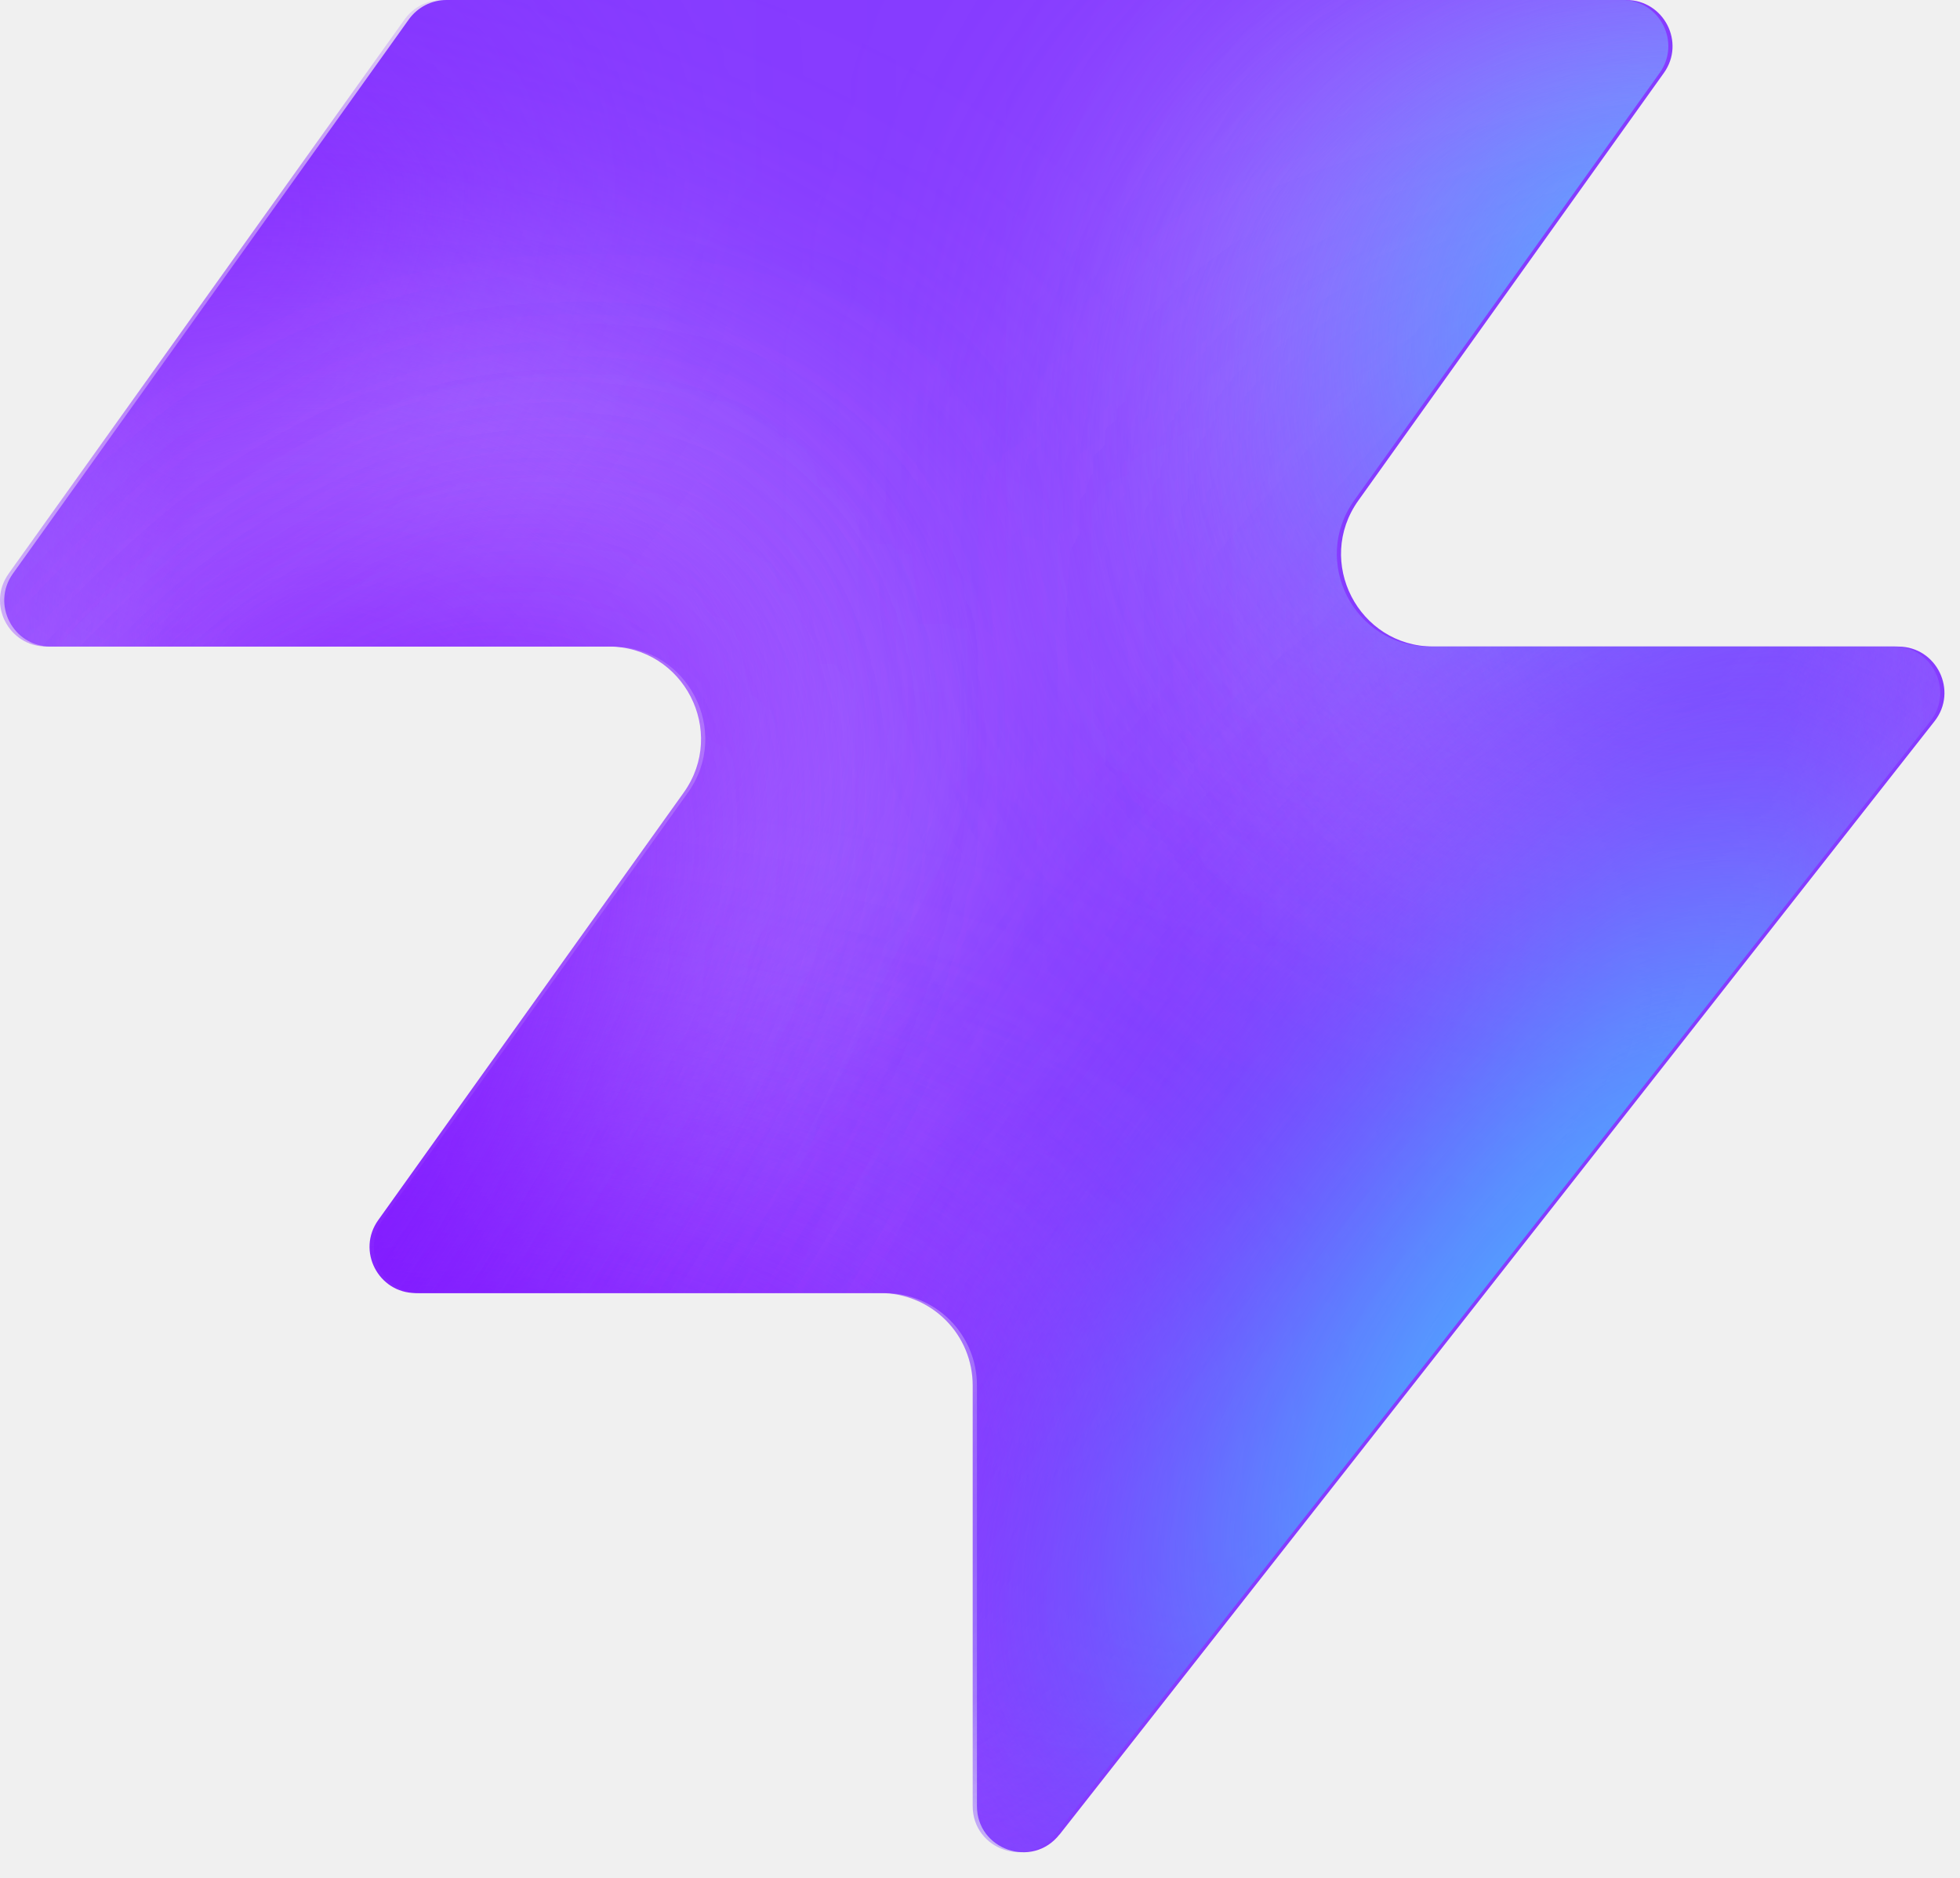
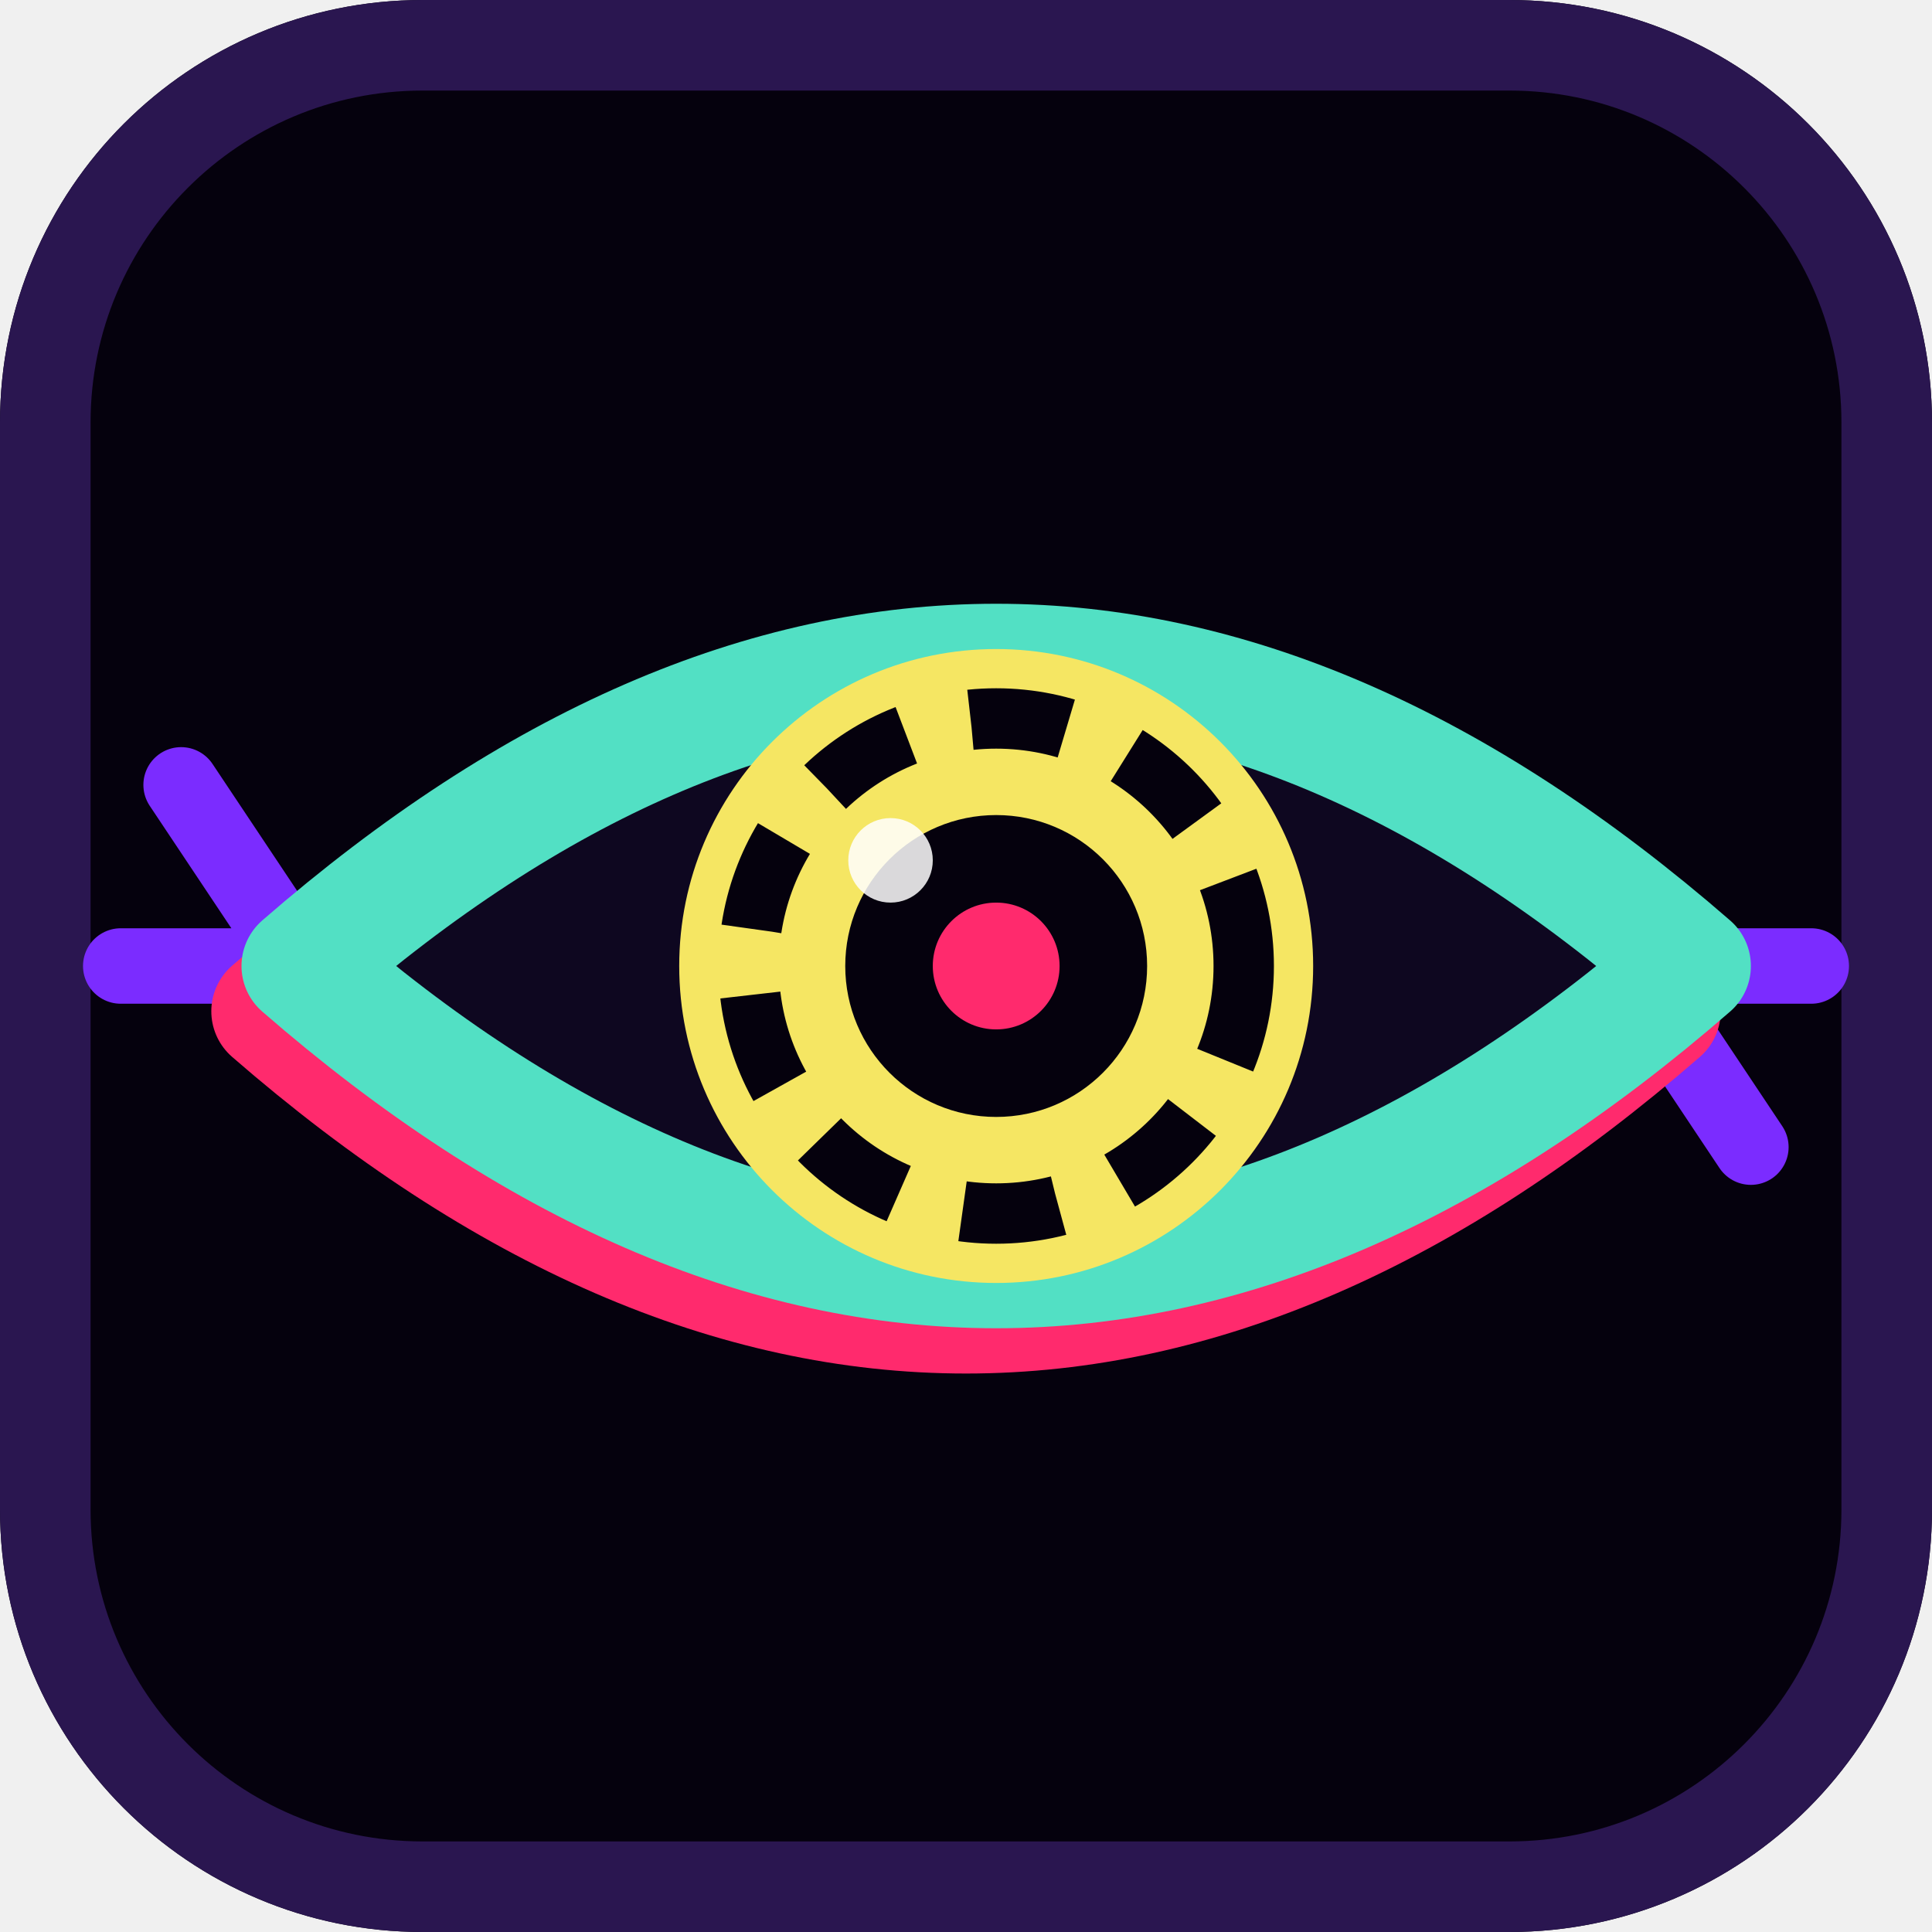
- <svg xmlns="http://www.w3.org/2000/svg" width="48" height="46" fill="none" viewBox="0 0 48 46">
-   <path fill="#863bff" d="M25.946 44.938c-.664.845-2.021.375-2.021-.698V33.937a2.26 2.26 0 0 0-2.262-2.262H10.287c-.92 0-1.456-1.04-.92-1.788l7.48-10.471c1.07-1.497 0-3.578-1.842-3.578H1.237c-.92 0-1.456-1.04-.92-1.788L10.013.474c.214-.297.556-.474.92-.474h28.894c.92 0 1.456 1.04.92 1.788l-7.48 10.471c-1.07 1.498 0 3.579 1.842 3.579h11.377c.943 0 1.473 1.088.89 1.83L25.947 44.94z" style="fill:#863bff;fill:color(display-p3 .525 .23 1);fill-opacity:1" />
-   <mask id="a" width="48" height="46" x="0" y="0" maskUnits="userSpaceOnUse" style="mask-type:alpha">
-     <path fill="#000" d="M25.842 44.938c-.664.844-2.021.375-2.021-.698V33.937a2.26 2.26 0 0 0-2.262-2.262H10.183c-.92 0-1.456-1.04-.92-1.788l7.48-10.471c1.07-1.498 0-3.579-1.842-3.579H1.133c-.92 0-1.456-1.04-.92-1.787L9.91.473c.214-.297.556-.474.92-.474h28.894c.92 0 1.456 1.04.92 1.788l-7.48 10.471c-1.07 1.498 0 3.578 1.842 3.578h11.377c.943 0 1.473 1.088.89 1.832L25.843 44.94z" style="fill:#000;fill-opacity:1" />
-   </mask>
-   <g mask="url(#a)">
-     <g filter="url(#b)">
-       <ellipse cx="5.508" cy="14.704" fill="#ede6ff" rx="5.508" ry="14.704" style="fill:#ede6ff;fill:color(display-p3 .927 .903 1);fill-opacity:1" transform="matrix(.00324 1 1 -.00324 -4.47 31.516)" />
-     </g>
-     <g filter="url(#c)">
-       <ellipse cx="10.399" cy="29.851" fill="#ede6ff" rx="10.399" ry="29.851" style="fill:#ede6ff;fill:color(display-p3 .927 .903 1);fill-opacity:1" transform="matrix(.00324 1 1 -.00324 -39.328 7.883)" />
-     </g>
-     <g filter="url(#d)">
-       <ellipse cx="5.508" cy="30.487" fill="#7e14ff" rx="5.508" ry="30.487" style="fill:#7e14ff;fill:color(display-p3 .492 .077 1);fill-opacity:1" transform="rotate(89.814 -25.913 -14.639)scale(1 -1)" />
-     </g>
-     <g filter="url(#e)">
-       <ellipse cx="5.508" cy="30.599" fill="#7e14ff" rx="5.508" ry="30.599" style="fill:#7e14ff;fill:color(display-p3 .492 .077 1);fill-opacity:1" transform="rotate(89.814 -32.644 -3.334)scale(1 -1)" />
-     </g>
-     <g filter="url(#f)">
-       <ellipse cx="5.508" cy="30.599" fill="#7e14ff" rx="5.508" ry="30.599" style="fill:#7e14ff;fill:color(display-p3 .492 .077 1);fill-opacity:1" transform="matrix(.00324 1 1 -.00324 -34.34 30.47)" />
-     </g>
-     <g filter="url(#g)">
-       <ellipse cx="14.072" cy="22.078" fill="#ede6ff" rx="14.072" ry="22.078" style="fill:#ede6ff;fill:color(display-p3 .927 .903 1);fill-opacity:1" transform="rotate(93.35 24.506 48.493)scale(-1 1)" />
-     </g>
-     <g filter="url(#h)">
-       <ellipse cx="3.47" cy="21.501" fill="#7e14ff" rx="3.47" ry="21.501" style="fill:#7e14ff;fill:color(display-p3 .492 .077 1);fill-opacity:1" transform="rotate(89.009 28.708 47.59)scale(-1 1)" />
-     </g>
-     <g filter="url(#i)">
-       <ellipse cx="3.47" cy="21.501" fill="#7e14ff" rx="3.47" ry="21.501" style="fill:#7e14ff;fill:color(display-p3 .492 .077 1);fill-opacity:1" transform="rotate(89.009 28.708 47.59)scale(-1 1)" />
-     </g>
-     <g filter="url(#j)">
-       <ellipse cx=".387" cy="8.972" fill="#7e14ff" rx="4.407" ry="29.108" style="fill:#7e14ff;fill:color(display-p3 .492 .077 1);fill-opacity:1" transform="rotate(39.51 .387 8.972)" />
-     </g>
-     <g filter="url(#k)">
-       <ellipse cx="47.523" cy="-6.092" fill="#7e14ff" rx="4.407" ry="29.108" style="fill:#7e14ff;fill:color(display-p3 .492 .077 1);fill-opacity:1" transform="rotate(37.892 47.523 -6.092)" />
-     </g>
-     <g filter="url(#l)">
-       <ellipse cx="41.412" cy="6.333" fill="#47bfff" rx="5.971" ry="9.665" style="fill:#47bfff;fill:color(display-p3 .28 .748 1);fill-opacity:1" transform="rotate(37.892 41.412 6.333)" />
-     </g>
-     <g filter="url(#m)">
-       <ellipse cx="-1.879" cy="38.332" fill="#7e14ff" rx="4.407" ry="29.108" style="fill:#7e14ff;fill:color(display-p3 .492 .077 1);fill-opacity:1" transform="rotate(37.892 -1.88 38.332)" />
-     </g>
-     <g filter="url(#n)">
-       <ellipse cx="-1.879" cy="38.332" fill="#7e14ff" rx="4.407" ry="29.108" style="fill:#7e14ff;fill:color(display-p3 .492 .077 1);fill-opacity:1" transform="rotate(37.892 -1.88 38.332)" />
-     </g>
-     <g filter="url(#o)">
-       <ellipse cx="35.651" cy="29.907" fill="#7e14ff" rx="4.407" ry="29.108" style="fill:#7e14ff;fill:color(display-p3 .492 .077 1);fill-opacity:1" transform="rotate(37.892 35.651 29.907)" />
-     </g>
-     <g filter="url(#p)">
-       <ellipse cx="38.418" cy="32.4" fill="#47bfff" rx="5.971" ry="15.297" style="fill:#47bfff;fill:color(display-p3 .28 .748 1);fill-opacity:1" transform="rotate(37.892 38.418 32.4)" />
-     </g>
-   </g>
-   <defs>
-     <filter id="b" width="60.045" height="41.654" x="-19.77" y="16.149" color-interpolation-filters="sRGB" filterUnits="userSpaceOnUse">
-       <feFlood flood-opacity="0" result="BackgroundImageFix" />
-       <feBlend in="SourceGraphic" in2="BackgroundImageFix" result="shape" />
-       <feGaussianBlur result="effect1_foregroundBlur_2002_17158" stdDeviation="7.659" />
-     </filter>
-     <filter id="c" width="90.34" height="51.437" x="-54.613" y="-7.533" color-interpolation-filters="sRGB" filterUnits="userSpaceOnUse">
-       <feFlood flood-opacity="0" result="BackgroundImageFix" />
-       <feBlend in="SourceGraphic" in2="BackgroundImageFix" result="shape" />
-       <feGaussianBlur result="effect1_foregroundBlur_2002_17158" stdDeviation="7.659" />
-     </filter>
-     <filter id="d" width="79.355" height="29.4" x="-49.64" y="2.03" color-interpolation-filters="sRGB" filterUnits="userSpaceOnUse">
-       <feFlood flood-opacity="0" result="BackgroundImageFix" />
-       <feBlend in="SourceGraphic" in2="BackgroundImageFix" result="shape" />
-       <feGaussianBlur result="effect1_foregroundBlur_2002_17158" stdDeviation="4.596" />
-     </filter>
-     <filter id="e" width="79.579" height="29.4" x="-45.045" y="20.029" color-interpolation-filters="sRGB" filterUnits="userSpaceOnUse">
-       <feFlood flood-opacity="0" result="BackgroundImageFix" />
-       <feBlend in="SourceGraphic" in2="BackgroundImageFix" result="shape" />
-       <feGaussianBlur result="effect1_foregroundBlur_2002_17158" stdDeviation="4.596" />
-     </filter>
-     <filter id="f" width="79.579" height="29.4" x="-43.513" y="21.178" color-interpolation-filters="sRGB" filterUnits="userSpaceOnUse">
-       <feFlood flood-opacity="0" result="BackgroundImageFix" />
-       <feBlend in="SourceGraphic" in2="BackgroundImageFix" result="shape" />
-       <feGaussianBlur result="effect1_foregroundBlur_2002_17158" stdDeviation="4.596" />
-     </filter>
-     <filter id="g" width="74.749" height="58.852" x="15.756" y="-17.901" color-interpolation-filters="sRGB" filterUnits="userSpaceOnUse">
-       <feFlood flood-opacity="0" result="BackgroundImageFix" />
-       <feBlend in="SourceGraphic" in2="BackgroundImageFix" result="shape" />
-       <feGaussianBlur result="effect1_foregroundBlur_2002_17158" stdDeviation="7.659" />
-     </filter>
-     <filter id="h" width="61.377" height="25.362" x="23.548" y="2.284" color-interpolation-filters="sRGB" filterUnits="userSpaceOnUse">
-       <feFlood flood-opacity="0" result="BackgroundImageFix" />
-       <feBlend in="SourceGraphic" in2="BackgroundImageFix" result="shape" />
-       <feGaussianBlur result="effect1_foregroundBlur_2002_17158" stdDeviation="4.596" />
-     </filter>
-     <filter id="i" width="61.377" height="25.362" x="23.548" y="2.284" color-interpolation-filters="sRGB" filterUnits="userSpaceOnUse">
-       <feFlood flood-opacity="0" result="BackgroundImageFix" />
-       <feBlend in="SourceGraphic" in2="BackgroundImageFix" result="shape" />
-       <feGaussianBlur result="effect1_foregroundBlur_2002_17158" stdDeviation="4.596" />
-     </filter>
-     <filter id="j" width="56.045" height="63.649" x="-27.636" y="-22.853" color-interpolation-filters="sRGB" filterUnits="userSpaceOnUse">
-       <feFlood flood-opacity="0" result="BackgroundImageFix" />
-       <feBlend in="SourceGraphic" in2="BackgroundImageFix" result="shape" />
-       <feGaussianBlur result="effect1_foregroundBlur_2002_17158" stdDeviation="4.596" />
-     </filter>
-     <filter id="k" width="54.814" height="64.646" x="20.116" y="-38.415" color-interpolation-filters="sRGB" filterUnits="userSpaceOnUse">
-       <feFlood flood-opacity="0" result="BackgroundImageFix" />
-       <feBlend in="SourceGraphic" in2="BackgroundImageFix" result="shape" />
-       <feGaussianBlur result="effect1_foregroundBlur_2002_17158" stdDeviation="4.596" />
-     </filter>
-     <filter id="l" width="33.541" height="35.313" x="24.641" y="-11.323" color-interpolation-filters="sRGB" filterUnits="userSpaceOnUse">
-       <feFlood flood-opacity="0" result="BackgroundImageFix" />
-       <feBlend in="SourceGraphic" in2="BackgroundImageFix" result="shape" />
-       <feGaussianBlur result="effect1_foregroundBlur_2002_17158" stdDeviation="4.596" />
-     </filter>
-     <filter id="m" width="54.814" height="64.646" x="-29.286" y="6.009" color-interpolation-filters="sRGB" filterUnits="userSpaceOnUse">
-       <feFlood flood-opacity="0" result="BackgroundImageFix" />
-       <feBlend in="SourceGraphic" in2="BackgroundImageFix" result="shape" />
-       <feGaussianBlur result="effect1_foregroundBlur_2002_17158" stdDeviation="4.596" />
-     </filter>
-     <filter id="n" width="54.814" height="64.646" x="-29.286" y="6.009" color-interpolation-filters="sRGB" filterUnits="userSpaceOnUse">
-       <feFlood flood-opacity="0" result="BackgroundImageFix" />
-       <feBlend in="SourceGraphic" in2="BackgroundImageFix" result="shape" />
-       <feGaussianBlur result="effect1_foregroundBlur_2002_17158" stdDeviation="4.596" />
-     </filter>
-     <filter id="o" width="54.814" height="64.646" x="8.244" y="-2.416" color-interpolation-filters="sRGB" filterUnits="userSpaceOnUse">
-       <feFlood flood-opacity="0" result="BackgroundImageFix" />
-       <feBlend in="SourceGraphic" in2="BackgroundImageFix" result="shape" />
-       <feGaussianBlur result="effect1_foregroundBlur_2002_17158" stdDeviation="4.596" />
-     </filter>
-     <filter id="p" width="39.409" height="43.623" x="18.713" y="10.588" color-interpolation-filters="sRGB" filterUnits="userSpaceOnUse">
-       <feFlood flood-opacity="0" result="BackgroundImageFix" />
-       <feBlend in="SourceGraphic" in2="BackgroundImageFix" result="shape" />
-       <feGaussianBlur result="effect1_foregroundBlur_2002_17158" stdDeviation="4.596" />
-     </filter>
-   </defs>
+ <svg xmlns="http://www.w3.org/2000/svg" viewBox="0 0 64 64">
+   <rect width="64" height="64" rx="14" fill="#05010d" />
+   <rect x="1.5" y="1.5" width="61" height="61" rx="12.5" fill="none" stroke="#2a1650" stroke-width="3" />
+   <path d="M4 32 H10 M54 32 H60 M10 32 L6 26 M54 32 L58 38" fill="none" stroke="#7b2cff" stroke-width="2.5" stroke-linecap="round" />
+   <path d="M9 33.5 Q32 13.5 55 33.5 Q32 53.5 9 33.5 Z" fill="none" stroke="#ff2a6d" stroke-width="4" stroke-linejoin="round" />
+   <path d="M10 32 Q33 12 56 32 Q33 52 10 32 Z" fill="#0e0720" stroke="#52e0c4" stroke-width="4" stroke-linejoin="round" />
+   <circle cx="33" cy="32" r="10.5" fill="#f5e663" />
+   <circle cx="33" cy="32" r="8.2" fill="none" stroke="#05010d" stroke-width="2" stroke-dasharray="3.2 2.2" />
+   <circle cx="33" cy="32" r="5" fill="#05010d" />
+   <circle cx="33" cy="32" r="2.1" fill="#ff2a6d" />
+   <circle cx="29.5" cy="28.5" r="1.4" fill="#ffffff" opacity="0.85" />
</svg>
